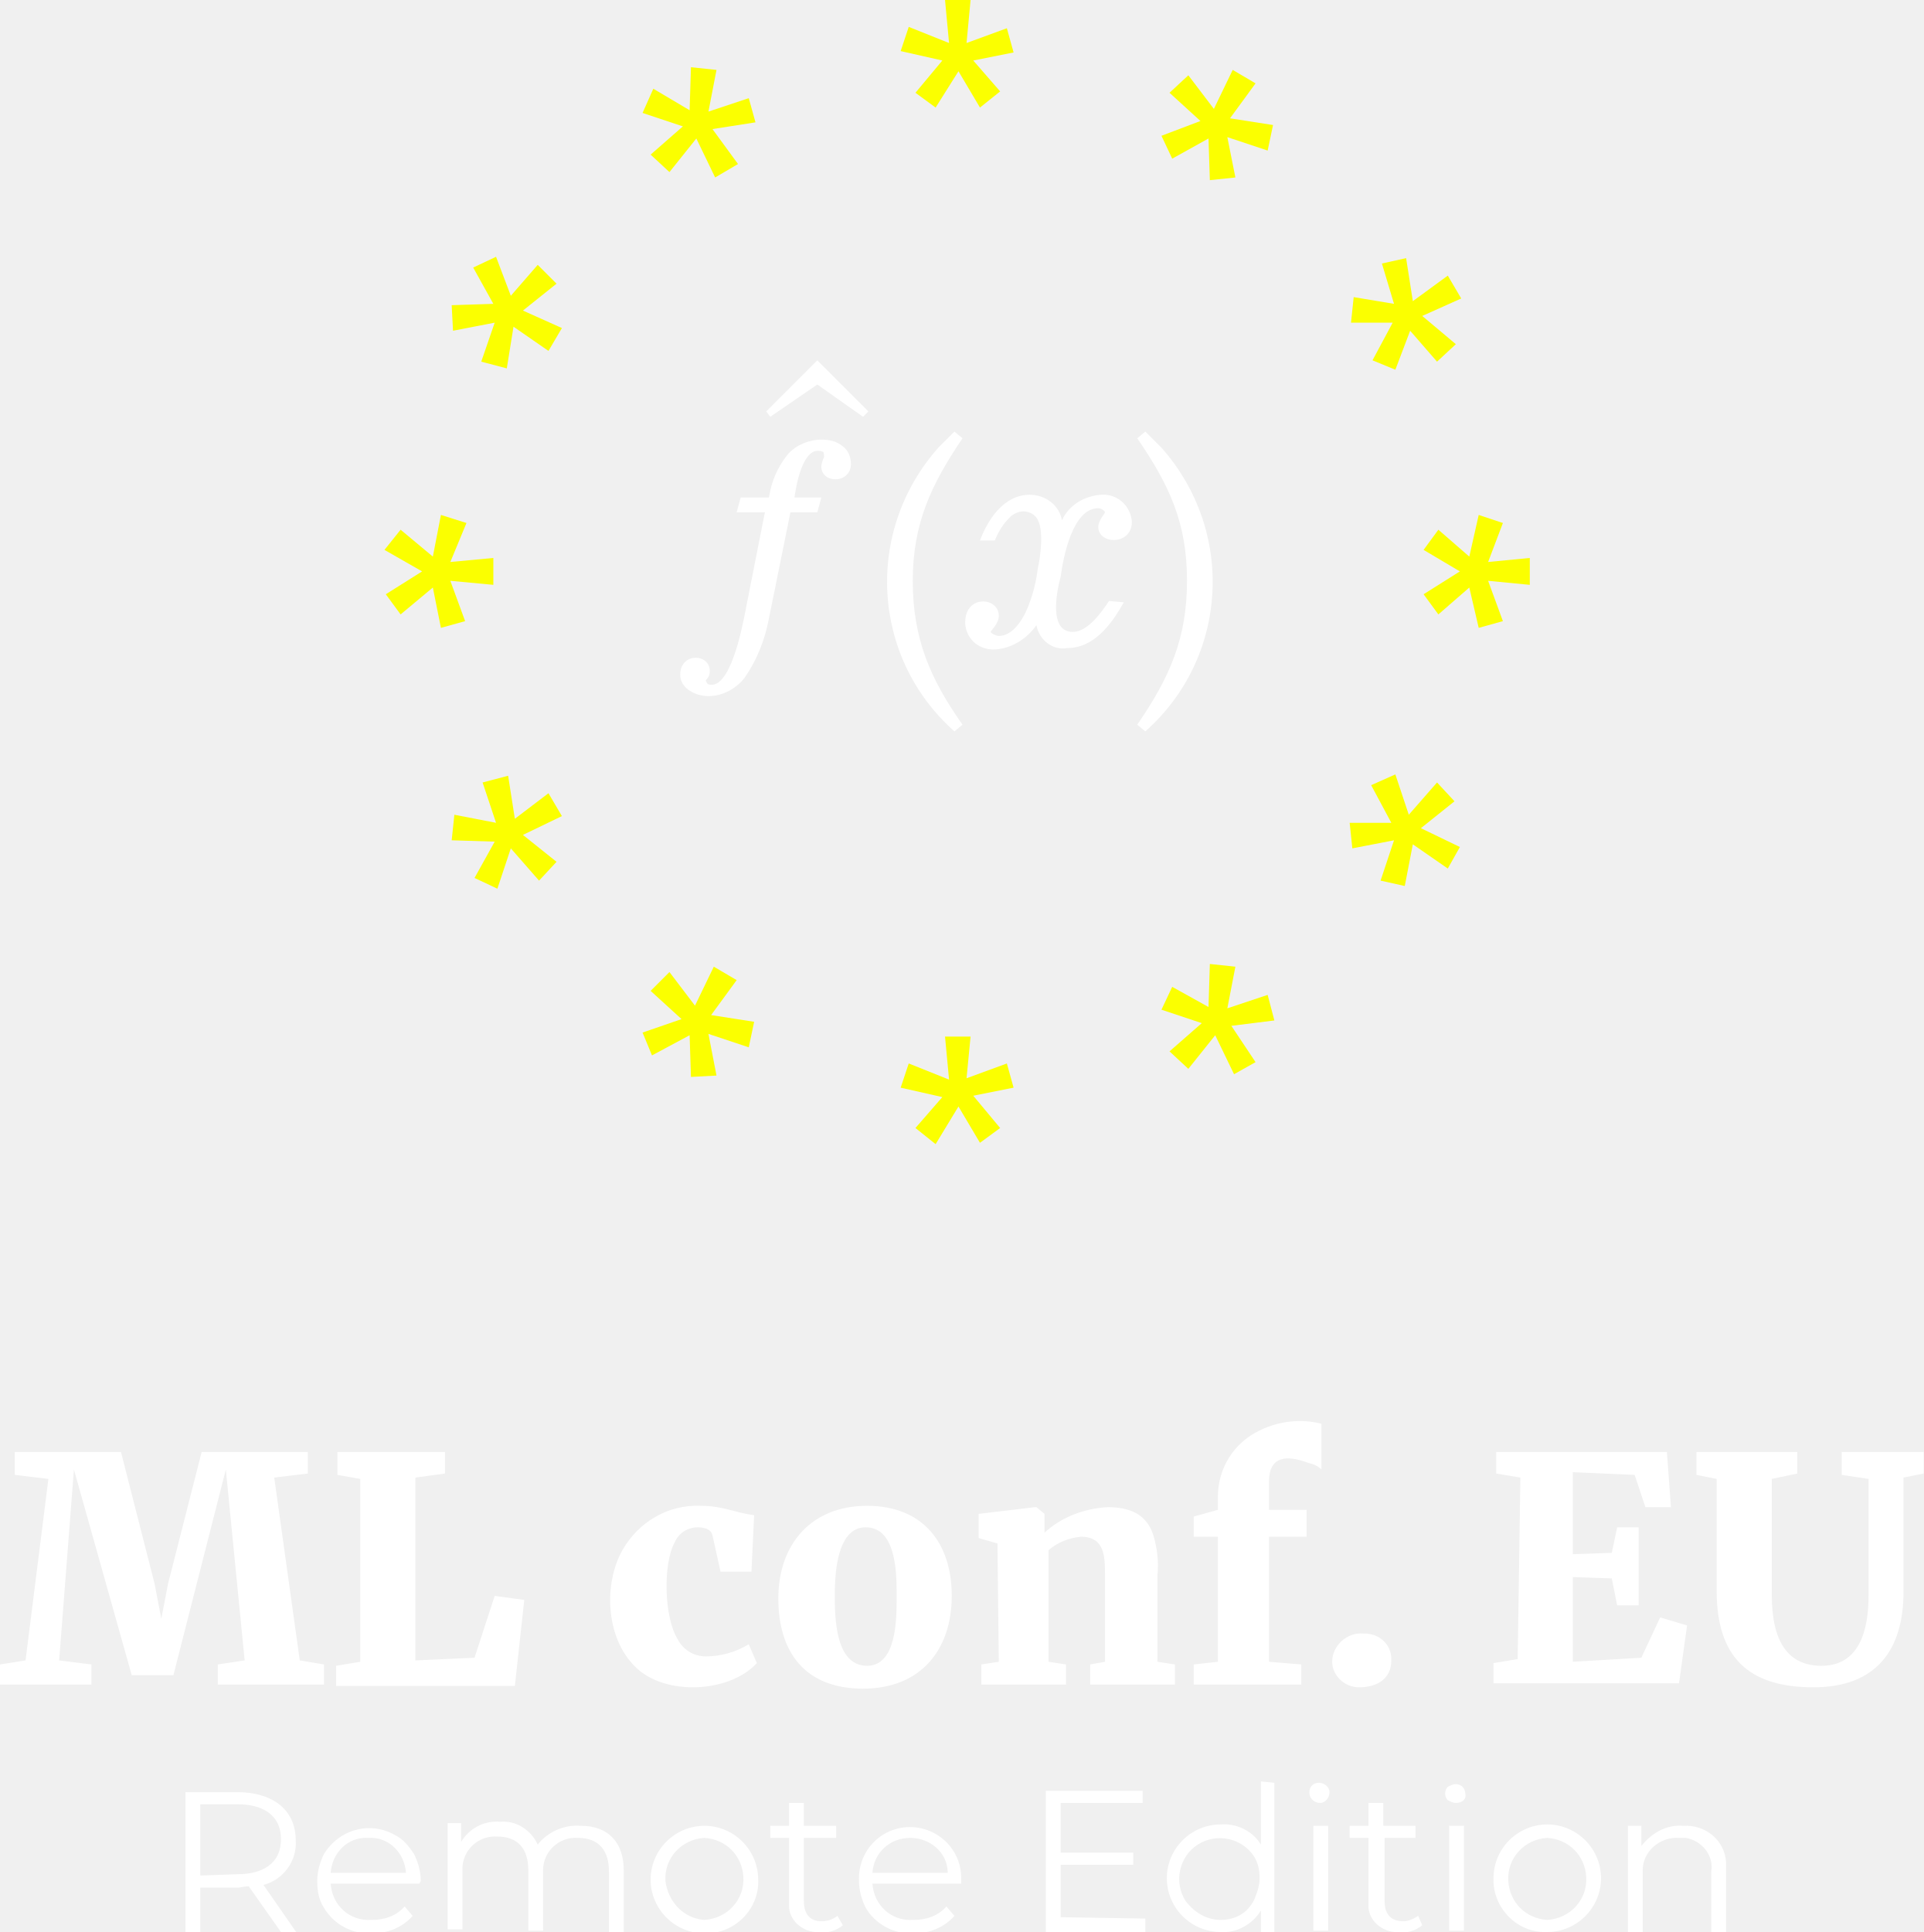
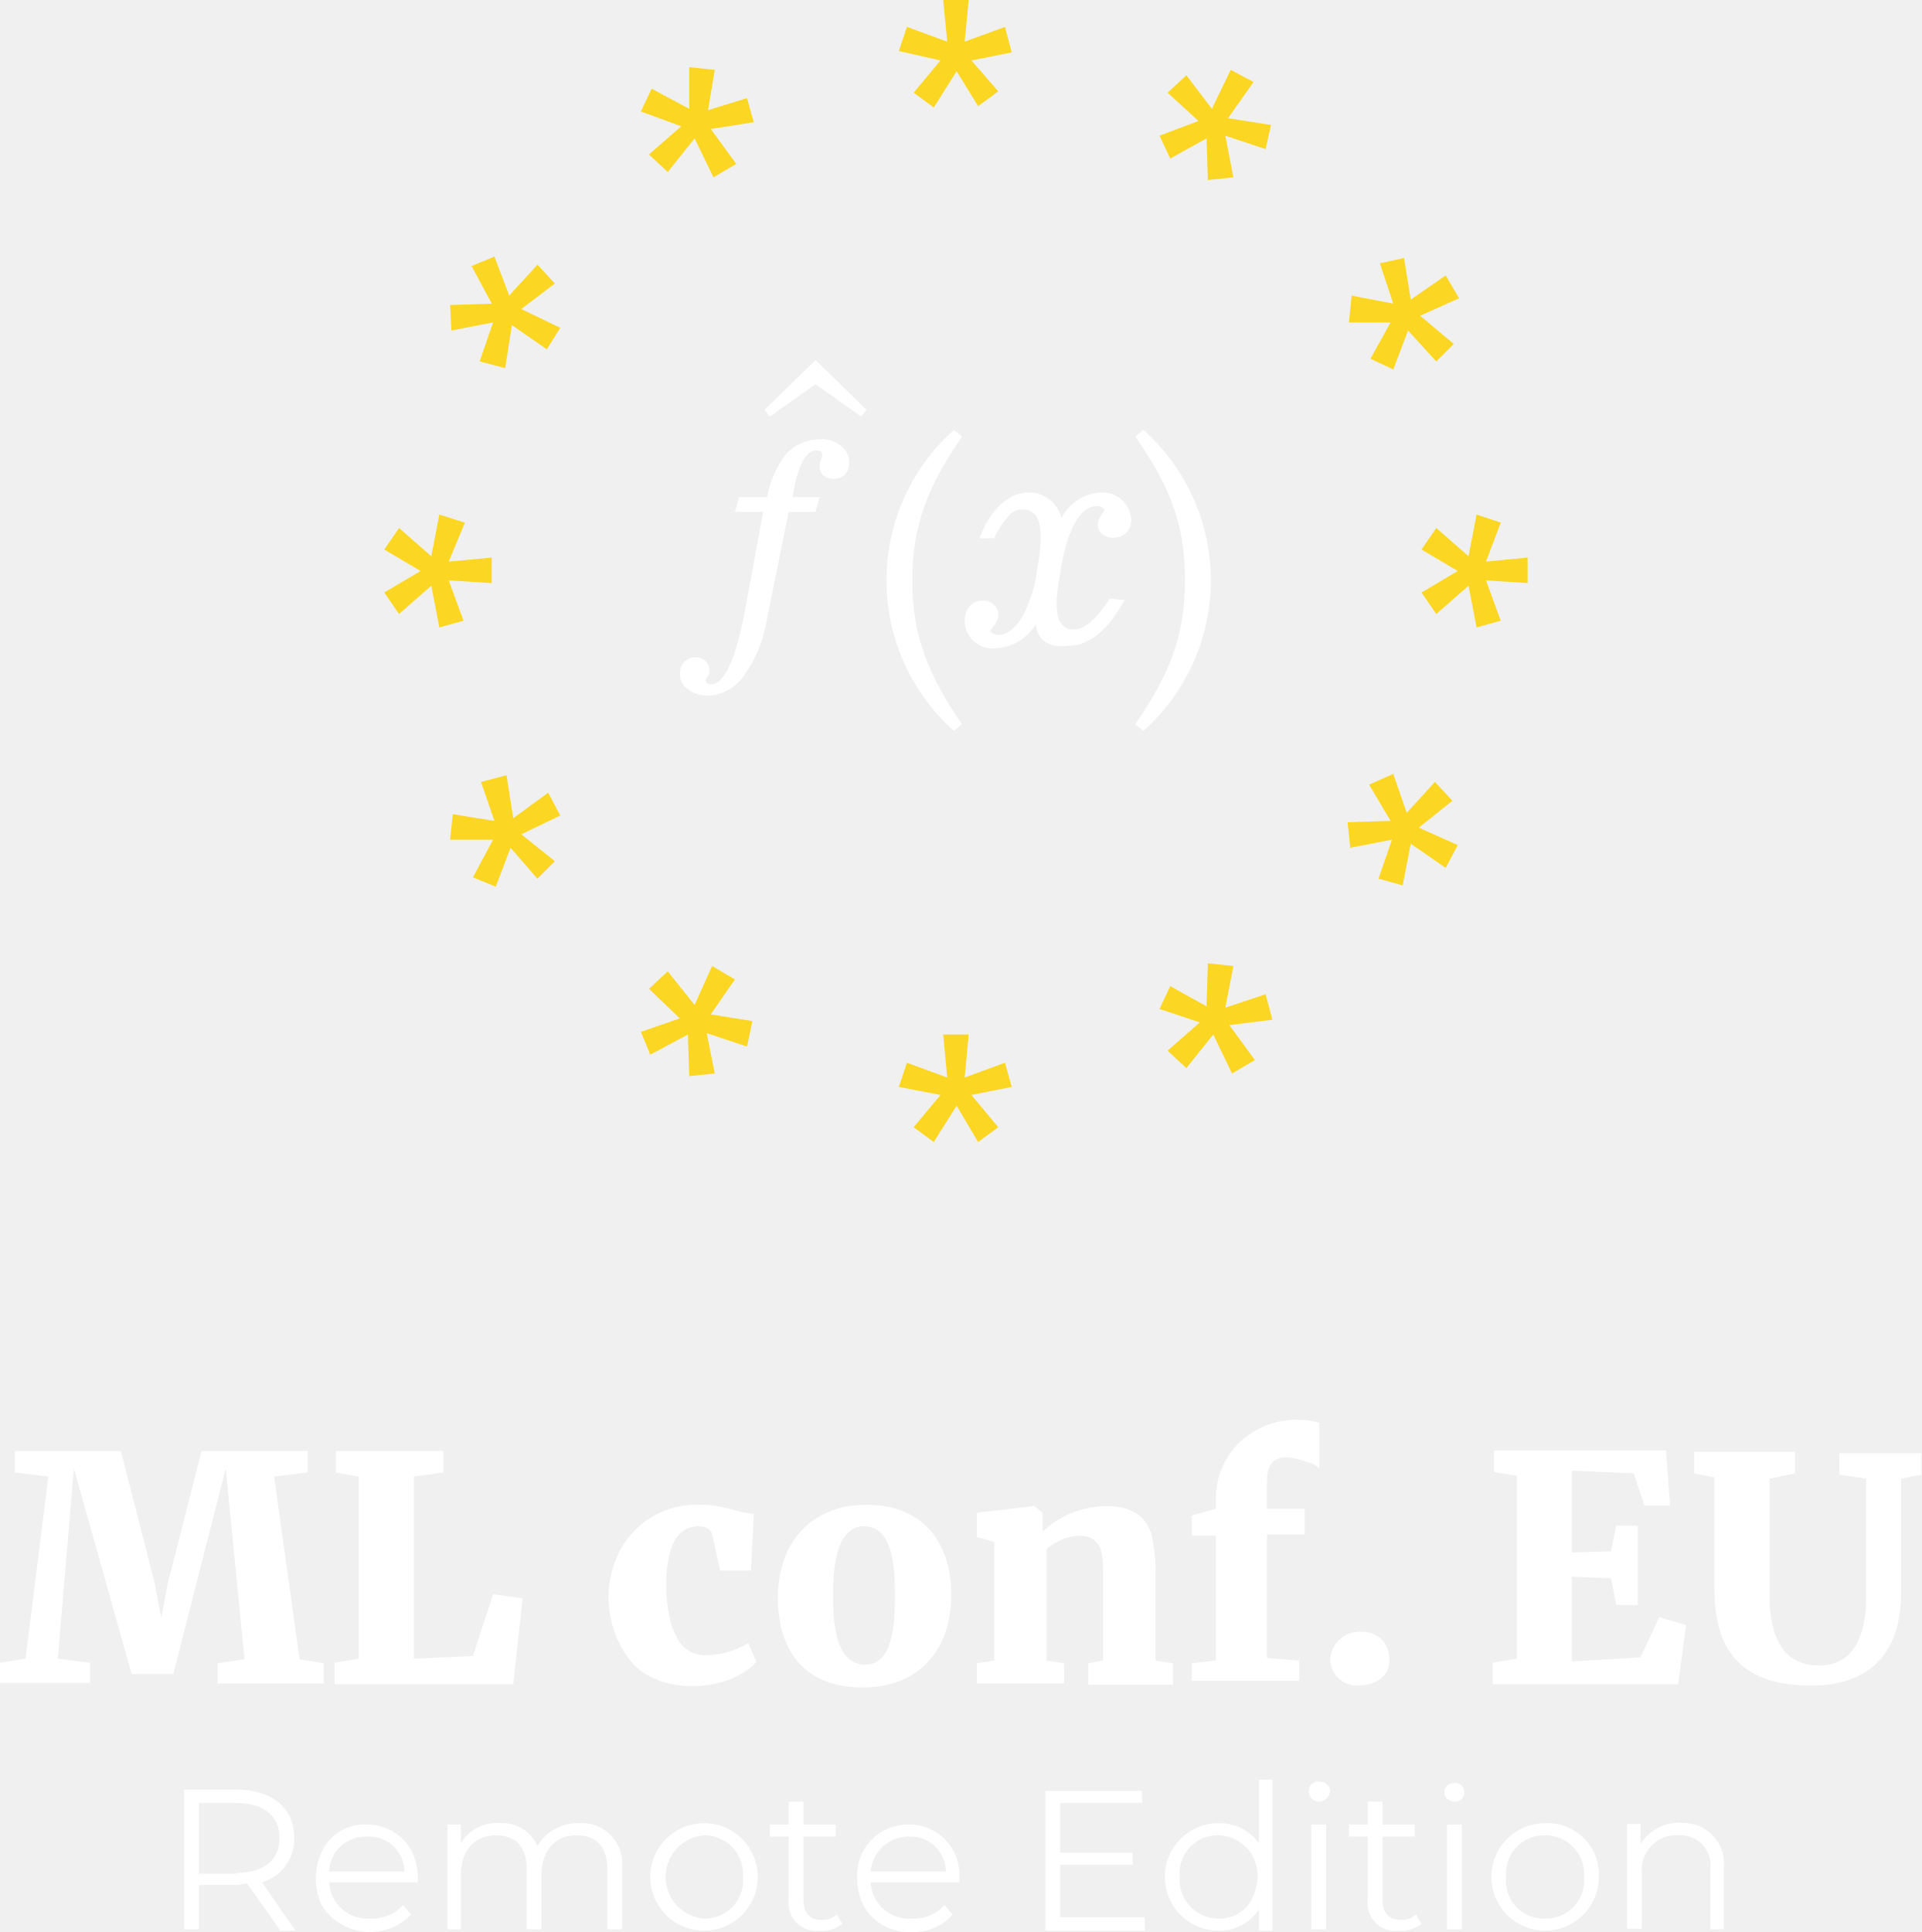
- <svg xmlns="http://www.w3.org/2000/svg" version="1.1" id="Layer_1" x="0px" y="0px" viewBox="0 0 143.1 143.7" style="enable-background:new 0 0 143.1 143.7;" xml:space="preserve">
-   <style type="text/css">
- 	.st0{fill:#FFFFFF;}
- 	.st1{fill-rule:evenodd;clip-rule:evenodd;fill:#FFFFFF;}
- 	.st2{fill-rule:evenodd;clip-rule:evenodd;fill:#FBFF00;}
- </style>
-   <path class="st0" d="M67.9,43.2c0,4.3,1.3,7.3,3.7,10.7L71,54.4c-6.2-5.5-6.7-14.9-1.2-21.1c0.4-0.4,0.8-0.8,1.2-1.2l0.6,0.5  C69.3,36,67.9,38.9,67.9,43.2L67.9,43.2z" />
-   <path class="st0" d="M88.3,43.2c0,4.3-1.3,7.2-3.7,10.7l0.6,0.5c6.2-5.5,6.7-14.9,1.2-21.1c-0.4-0.4-0.8-0.8-1.2-1.2l-0.6,0.5  C87,36.1,88.3,38.9,88.3,43.2L88.3,43.2z" />
-   <polygon class="st1" points="64.2,31 64.6,30.6 60.8,26.8 57,30.6 57.3,31 60.8,28.6 " />
-   <polygon class="st2" points="70.3,0 72.2,0 71.9,3.2 74.9,2.1 75.4,3.9 72.4,4.5 74.4,6.8 72.9,8 71.3,5.3 69.6,8 68.1,6.9   70.1,4.5 67,3.8 67.6,2 70.6,3.2 " />
-   <polygon class="st2" points="91.7,5.2 93.4,6.2 91.5,8.8 94.7,9.3 94.3,11.2 91.3,10.2 91.9,13.2 90,13.4 89.9,10.3 87.2,11.8   86.4,10.1 89.3,9 87,6.9 88.4,5.6 90.3,8.1 " />
-   <polygon class="st2" points="107.7,20.5 108.7,22.2 105.8,23.5 108.3,25.6 106.9,26.9 104.9,24.6 103.8,27.5 102.1,26.8 103.6,24   100.5,24 100.7,22.1 103.7,22.6 102.8,19.6 104.6,19.2 105.1,22.4 " />
-   <polygon class="st2" points="113.8,41.5 113.8,43.5 110.7,43.2 111.8,46.2 110,46.7 109.3,43.7 107,45.7 105.9,44.2 108.6,42.5   105.9,40.9 107,39.4 109.3,41.4 110,38.3 111.8,38.9 110.7,41.8 " />
-   <polygon class="st2" points="108.6,63 107.7,64.6 105.1,62.8 104.5,65.9 102.7,65.5 103.7,62.5 100.6,63.1 100.4,61.2 103.5,61.2   102,58.4 103.8,57.6 104.8,60.6 106.9,58.2 108.2,59.6 105.7,61.6 " />
-   <polygon class="st2" points="93.4,79 91.8,79.9 90.4,77 88.4,79.5 87,78.2 89.4,76.1 86.4,75.1 87.2,73.4 89.9,74.9 90,71.7   91.9,71.9 91.3,75 94.3,74 94.8,75.9 91.6,76.3 " />
-   <polygon class="st2" points="70.3,77.1 72.2,77.1 71.9,80.2 74.9,79.1 75.4,80.9 72.4,81.5 74.4,83.9 72.9,85 71.3,82.3 69.6,85.1   68.1,83.9 70.1,81.6 67,80.9 67.6,79.1 70.6,80.3 " />
-   <polygon class="st2" points="53.1,71.9 54.8,72.9 52.9,75.5 56.1,76 55.7,77.9 52.7,76.9 53.3,80 51.4,80.1 51.3,77 48.5,78.5   47.8,76.8 50.7,75.8 48.4,73.7 49.8,72.3 51.7,74.8 " />
-   <polygon class="st2" points="40.8,59 41.8,60.7 38.9,62.1 41.4,64.1 40.1,65.5 38,63.1 37,66.1 35.3,65.3 36.8,62.6 33.6,62.5   33.8,60.6 36.9,61.2 35.9,58.2 37.8,57.7 38.3,60.9 " />
-   <polygon class="st2" points="36.7,41.5 36.7,43.5 33.5,43.2 34.6,46.2 32.8,46.7 32.2,43.7 29.8,45.7 28.7,44.2 31.4,42.5   28.6,40.9 29.8,39.4 32.2,41.4 32.8,38.3 34.7,38.9 33.5,41.8 " />
-   <polygon class="st2" points="41.8,24.4 40.8,26.1 38.2,24.3 37.7,27.4 35.8,26.9 36.8,24 33.7,24.6 33.6,22.7 36.7,22.6 35.2,19.9   36.9,19.1 38,22 40,19.7 41.4,21.1 38.9,23.1 " />
-   <polygon class="st2" points="54.9,12.2 53.2,13.2 51.8,10.3 49.8,12.8 48.4,11.5 50.8,9.4 47.8,8.4 48.6,6.6 51.3,8.2 51.4,5   53.3,5.2 52.7,8.3 55.7,7.3 56.2,9.1 53,9.6 " />
-   <path class="st0" d="M3.6,110l-2.5-0.3V108h7.9l2.5,9.8l0.5,2.6l0.5-2.6l2.5-9.8h7.9v1.6l-2.5,0.3l1.9,13.6l1.8,0.3v1.5h-7.9v-1.5  l2-0.3l-1.4-14.2l-3.9,15.3H9.8l-4.3-15.3l-1.1,14.2l2.4,0.3v1.5H0v-1.5l1.9-0.3L3.6,110z M26.8,110l-1.7-0.3V108h8v1.6l-2.2,0.3  v13.6l4.4-0.2l1.5-4.6l2.2,0.3l-0.7,6.4H25v-1.5l1.8-0.3L26.8,110z M46.3,115.3c1.2-2.1,3.4-3.4,5.8-3.3c1.7,0,2.5,0.5,4,0.7  l-0.2,4.2h-2.3l-0.6-2.7c-0.1-0.5-0.7-0.6-1.1-0.6c-0.7,0-1.4,0.4-1.7,1.1c-0.9,1.6-0.8,5.6,0.2,7.2c0.4,0.8,1.2,1.3,2.1,1.3  c1.1,0,2.2-0.3,3.2-0.9l0.6,1.4c-2.1,2.3-7.2,2.5-9.3,0C45.1,121.6,44.9,117.8,46.3,115.3L46.3,115.3z M57.9,118.9  c0-4.1,2.5-6.9,6.6-6.9s6.3,2.7,6.3,6.7s-2.3,6.9-6.6,6.9S57.9,122.9,57.9,118.9z M64.5,123.9c2.2,0,2.2-3.5,2.2-5s0.1-5.3-2.3-5.3  c-1.5,0-2.3,1.7-2.3,5C62.1,120.2,62.1,123.9,64.5,123.9L64.5,123.9z M74.2,114.8l-1.4-0.4v-1.8l4.2-0.5h0.1l0.6,0.5v0.9v0.5  c1.3-1.2,3-1.8,4.7-1.9c1.6,0,2.9,0.5,3.4,2.1c0.3,1,0.4,2,0.3,3v6.4l1.3,0.2v1.5h-6.3v-1.5l1.1-0.2v-6.4c0-1.4,0-2.9-1.8-2.9  c-0.9,0.1-1.7,0.4-2.4,1v8.3l1.3,0.2v1.5H73v-1.5l1.3-0.2L74.2,114.8z M90.6,114.3h-1.8v-1.5l1.8-0.5v-1c0-2.1,1.2-4,3.1-4.9  c1.4-0.7,3.1-0.9,4.6-0.5v3.4c-0.3-0.3-0.6-0.4-1-0.5c-1.6-0.6-2.9-0.5-2.9,1.4v2.1h2.8v2h-2.8v9.3l2.4,0.2v1.5h-8v-1.5l1.8-0.2  L90.6,114.3z M101.1,125.5c-1.1,0-2-0.9-2-1.9c0-1.2,1.1-2.2,2.3-2.1c0,0,0.1,0,0.1,0c1.1,0,2,0.8,2,1.9c0,0,0,0.1,0,0.1  C103.5,124.9,102.4,125.5,101.1,125.5L101.1,125.5z M113.1,109.9l-1.8-0.3V108h12.7l0.3,4.1h-1.9l-0.8-2.4l-4.6-0.2v6.1l2.9-0.1  l0.4-1.9h1.6v5.8h-1.6l-0.4-2l-2.9-0.1v6.3l5.1-0.3l1.4-3l2,0.6l-0.6,4.3h-13.8v-1.5l1.8-0.3L113.1,109.9z M134.9,125.5  c-4.9,0-7.2-2.3-7.2-7.2v-8.3l-1.5-0.3V108h7.5v1.6l-1.9,0.4v8.6c0,3.5,1.2,5.3,3.7,5.3c2.9,0,3.5-2.8,3.5-5.2V110l-2-0.3V108h6.1  v1.6l-1.5,0.3v8.5C141.6,122.8,139.5,125.5,134.9,125.5L134.9,125.5z" />
-   <path class="st0" d="M20.9,143.7l-2.4-3.4c-0.3,0-0.6,0.1-0.8,0.1h-2.8v3.3h-1.1v-10.4h3.9c2.3,0,4.3,1.1,4.3,3.6  c0.1,1.5-0.9,2.9-2.4,3.3l2.5,3.6L20.9,143.7z M17.7,139.4c1.7,0,3.2-0.7,3.2-2.6s-1.5-2.6-3.2-2.6h-2.8v5.3L17.7,139.4z   M31.2,140.1h-6.6c0.1,1.6,1.4,2.8,3,2.7c0,0,0.1,0,0.1,0c0.9,0,1.8-0.3,2.4-1l0.6,0.7c-0.8,0.9-1.9,1.3-3,1.3  c-1.5,0.1-2.9-0.7-3.6-1.9c-0.4-0.6-0.5-1.3-0.5-2c0-0.7,0.2-1.4,0.5-2c1.1-1.8,3.4-2.5,5.3-1.4c0.6,0.3,1,0.8,1.4,1.4  c0.3,0.6,0.5,1.3,0.5,2L31.2,140.1z M27.4,136.7c-1.5-0.1-2.7,1.1-2.8,2.6c0,0,0,0,0,0h5.6C30.1,137.8,28.9,136.6,27.4,136.7  L27.4,136.7z M43.2,135.8c2.1,0,3.2,1.3,3.2,3.3v4.6h-1.1v-4.5c0-1.5-0.7-2.5-2.3-2.5c-1.4-0.1-2.6,1-2.6,2.4c0,0.1,0,0.3,0,0.4v4.1  h-1.1v-4.5c0-1.5-0.7-2.5-2.3-2.5c-1.4-0.1-2.6,1-2.6,2.4c0,0.1,0,0.3,0,0.4v4.1h-1.1v-7.9h1v1.4c0.6-1,1.7-1.6,2.9-1.5  c1.2-0.1,2.3,0.6,2.8,1.7C40.7,136.3,41.9,135.7,43.2,135.8L43.2,135.8z M52.4,143.8c-2.2,0-4-1.8-4-4s1.8-4,4-4s4,1.8,4,4  c0.1,2.1-1.6,3.9-3.7,4C52.6,143.8,52.5,143.8,52.4,143.8z M52.4,142.8c1.7-0.1,3-1.5,2.9-3.2c-0.1-1.6-1.3-2.8-2.9-2.9  c-1.7,0.1-3,1.5-2.9,3.2C49.7,141.5,50.9,142.7,52.4,142.8z M62.7,143.2c-0.5,0.4-1.1,0.6-1.7,0.5c-1.1,0.1-2.2-0.7-2.3-1.8  c0-0.2,0-0.3,0-0.5v-4.7h-1.4v-0.9h1.4v-1.7h1.1v1.7h2.4v0.9h-2.4v4.7c0,0.9,0.4,1.5,1.3,1.5c0.4,0,0.8-0.1,1.2-0.4L62.7,143.2z   M71.5,140.1h-6.6c0.1,1.6,1.4,2.8,3,2.7c0,0,0,0,0.1,0c0.9,0,1.8-0.3,2.4-1l0.6,0.7c-0.8,0.9-1.9,1.3-3,1.3  c-1.5,0.1-2.9-0.7-3.6-1.9c-0.3-0.6-0.5-1.3-0.5-2c-0.1-2.1,1.5-3.9,3.6-4c2.1-0.1,3.9,1.5,4,3.6c0,0.1,0,0.3,0,0.4L71.5,140.1z   M67.7,136.7c-1.5,0-2.7,1.1-2.8,2.6h5.6C70.5,137.8,69.2,136.7,67.7,136.7z M85.2,142.7v1h-7.4v-10.5H85v0.9h-6.1v3.7h5.4v0.9h-5.4  v3.9L85.2,142.7z M94.8,132.6v11.1h-1v-1.6c-0.6,1-1.8,1.7-3,1.6c-2.2,0-4-1.8-4-4s1.8-4,4-4c1.2-0.1,2.4,0.5,3,1.5v-4.7L94.8,132.6  z M90.8,142.8c1.1,0,2-0.5,2.5-1.5c0.2-0.5,0.4-1,0.4-1.6c0-0.6-0.1-1.1-0.4-1.6c-0.9-1.4-2.8-1.8-4.2-0.9c-1.4,0.9-1.8,2.8-0.9,4.2  C88.9,142.3,89.8,142.8,90.8,142.8L90.8,142.8z M97.7,135.8h1.1v7.8h-1.1V135.8z M98.2,134.1c-0.4,0-0.8-0.3-0.8-0.8c0,0,0,0,0,0  c0-0.4,0.3-0.7,0.7-0.7c0,0,0,0,0,0c0.4,0,0.8,0.3,0.8,0.7c0,0.4-0.3,0.8-0.7,0.8C98.4,134.1,98.3,134.1,98.2,134.1z M105.8,143.2  c-0.5,0.4-1.1,0.6-1.7,0.5c-1.1,0.1-2.2-0.7-2.3-1.8c0-0.2,0-0.3,0-0.5v-4.7h-1.4v-0.9h1.4v-1.7h1.1v1.7h2.4v0.9H103v4.7  c0,0.9,0.4,1.5,1.4,1.5c0.4,0,0.8-0.2,1.1-0.4L105.8,143.2z M107.8,135.8h1.1v7.8h-1.1V135.8z M108.3,134.1c-0.2,0-0.4-0.1-0.6-0.2  c-0.1-0.1-0.2-0.3-0.2-0.5c0-0.2,0.1-0.4,0.2-0.5c0.2-0.1,0.4-0.2,0.6-0.2c0.2,0,0.4,0.1,0.5,0.2c0.1,0.1,0.2,0.3,0.2,0.5  C109.1,133.8,108.8,134.1,108.3,134.1L108.3,134.1z M115.1,143.7c-2.1,0.1-3.9-1.6-4-3.7c0-0.1,0-0.2,0-0.3c0-2.2,1.8-4,4-4  s4,1.8,4,4S117.3,143.7,115.1,143.7z M115.1,142.8c1.7-0.1,3-1.5,2.9-3.2c-0.1-1.6-1.3-2.8-2.9-2.9c-1.7,0.1-3,1.5-2.9,3.2  C112.3,141.5,113.5,142.7,115.1,142.8z M125.2,135.8c1.7-0.1,3.1,1.1,3.2,2.7c0,0.2,0,0.4,0,0.6v4.6h-1.1v-4.5  c0.2-1.2-0.7-2.3-1.9-2.5c-0.2,0-0.3,0-0.5,0c-1.4-0.1-2.7,1-2.7,2.4c0,0.2,0,0.3,0,0.5v4.1h-1.1v-7.9h1v1.5  C122.9,136.3,124,135.7,125.2,135.8L125.2,135.8z" />
-   <path class="st0" d="M56.9,38.1h-2.1l0.3-1.1h2.1c0.2-1.2,0.6-2.2,1.4-3.2c0.6-0.7,1.6-1.1,2.5-1.1c0.6,0,1.1,0.1,1.6,0.5  c0.4,0.3,0.6,0.8,0.6,1.3c0,1.5-2.2,1.5-2.2,0.2c0-0.2,0.1-0.5,0.2-0.7c0-0.1,0-0.4-0.1-0.4c-1.5-0.6-2,2.7-2.1,3.4h2l-0.3,1.1h-2  l-1.6,7.9c-0.3,1.6-0.9,3.1-1.8,4.4c-0.9,1.2-2.8,1.9-4.2,0.9c-0.4-0.3-0.6-0.7-0.6-1.1c0-1.7,2.2-1.6,2.2-0.3  c0,0.3-0.1,0.5-0.3,0.7c0,0,0.1,0.3,0.2,0.3c1.6,0.5,2.5-4.2,2.7-5.2L56.9,38.1z" />
-   <path class="st0" d="M77.1,46.5c-0.7,1-1.8,1.7-3,1.8c-1.2,0.1-2.2-0.7-2.3-1.9c0,0,0,0,0-0.1c0-2.1,2.5-1.9,2.5-0.5  c0,0.6-0.6,1.1-0.6,1.2s0.4,0.3,0.6,0.3c1.2,0,2-1.6,2.3-2.5c0.3-0.8,0.5-1.7,0.6-2.5c0.2-0.9,0.5-3-0.1-3.8  c-0.5-0.6-1.3-0.6-1.9-0.1c0,0-0.1,0.1-0.1,0.1c-0.5,0.5-0.8,1-1.1,1.7h-1.1c0.6-1.6,1.8-3.4,3.7-3.4c1.2,0,2.2,0.8,2.4,1.9  c0.5-1.1,1.6-1.8,2.9-1.9c1.2-0.1,2.2,0.8,2.3,2c0,0,0,0,0,0c0,1.8-2.5,1.7-2.5,0.4c0-0.5,0.5-1,0.5-1.1s-0.3-0.3-0.5-0.3  c-1.9,0-2.6,3.6-2.8,5.1C78.6,44,78,47,79.8,47c1.1,0,2.1-1.4,2.7-2.3l1.1,0.1c-0.9,1.6-2.2,3.4-4.2,3.4  C78.3,48.4,77.3,47.6,77.1,46.5C77.2,46.5,77.2,46.5,77.1,46.5L77.1,46.5z" />
+ <svg xmlns="http://www.w3.org/2000/svg" id="Layer_1" data-name="Layer 1" viewBox="0 0 143 143.8">
+   <defs>
+     <style>.cls-1{fill:#fff;}.cls-2{fill:#fbd724;}</style>
+   </defs>
+   <path class="cls-1" d="M155.7,141.74c0,4.3,1.3,7.2,3.7,10.7l-.6.5a15,15,0,0,1,0-22.4l.6.5c-2.4,3.5-3.7,6.4-3.7,10.7Z" transform="translate(-87.8 -98.54)" />
+   <path class="cls-1" d="M176,141.74c0,4.3-1.3,7.2-3.7,10.7l.6.5a15,15,0,0,0,0-22.4l-.6.5c2.5,3.6,3.7,6.4,3.7,10.7Z" transform="translate(-87.8 -98.54)" />
+   <polygon class="cls-1" points="64.1 31 64.5 30.5 60.7 26.8 56.9 30.5 57.3 31 60.7 28.6 64.1 31" />
+   <polygon class="cls-2" points="70.2 0 72.1 0 71.8 3.1 74.8 2 75.3 3.9 72.3 4.5 74.3 6.8 72.8 7.9 71.2 5.3 69.5 8 68 6.9 70 4.5 66.9 3.8 67.5 2 70.5 3.1 70.2 0" />
+   <polygon class="cls-2" points="91.6 5.2 93.3 6.1 91.4 8.8 94.6 9.3 94.2 11.1 91.2 10.1 91.8 13.2 89.9 13.4 89.8 10.3 87.1 11.8 86.3 10.1 89.2 9 86.9 6.9 88.3 5.6 90.2 8.1 91.6 5.2" />
+   <polygon class="cls-2" points="107.6 20.5 108.6 22.2 105.7 23.5 108.2 25.6 106.9 26.9 104.8 24.6 103.7 27.5 102 26.7 103.5 24 100.4 24 100.6 22 103.7 22.6 102.7 19.6 104.5 19.2 105 22.3 107.6 20.5" />
+   <polygon class="cls-2" points="113.7 41.5 113.7 43.4 110.6 43.2 111.7 46.2 109.9 46.7 109.3 43.6 106.9 45.7 105.8 44.1 108.5 42.5 105.8 40.9 106.9 39.3 109.3 41.4 109.9 38.3 111.7 38.9 110.6 41.8 113.7 41.5" />
+   <polygon class="cls-2" points="108.5 62.9 107.6 64.6 105 62.8 104.4 65.9 102.6 65.4 103.6 62.5 100.5 63.1 100.3 61.2 103.5 61.1 101.9 58.4 103.7 57.6 104.7 60.5 106.8 58.2 108.1 59.6 105.6 61.6 108.5 62.9" />
+   <polygon class="cls-2" points="93.4 78.9 91.7 79.9 90.3 77 88.3 79.5 86.9 78.2 89.3 76.1 86.3 75.1 87.1 73.4 89.8 74.9 89.9 71.7 91.8 71.9 91.2 75 94.2 74 94.7 75.9 91.5 76.3 93.4 78.9" />
+   <polygon class="cls-2" points="70.2 77 72.1 77 71.8 80.2 74.8 79.1 75.3 80.9 72.3 81.5 74.3 83.9 72.8 85 71.2 82.3 69.5 85 68 83.9 70 81.5 66.9 80.9 67.5 79.1 70.5 80.2 70.2 77" />
+   <polygon class="cls-2" points="53 71.9 54.7 72.9 52.9 75.5 56 76 55.6 77.9 52.6 76.9 53.2 79.9 51.3 80.1 51.2 77 48.4 78.5 47.7 76.8 50.6 75.8 48.3 73.6 49.7 72.3 51.7 74.8 53 71.9" />
+   <polygon class="cls-2" points="40.8 59 41.7 60.7 38.8 62.1 41.3 64.1 40 65.4 38 63.1 36.9 66 35.2 65.3 36.7 62.5 33.5 62.5 33.7 60.6 36.8 61.1 35.8 58.2 37.7 57.7 38.2 60.9 40.8 59" />
+   <polygon class="cls-2" points="36.6 41.5 36.6 43.4 33.4 43.2 34.5 46.2 32.7 46.7 32.1 43.6 29.7 45.7 28.6 44.1 31.3 42.5 28.6 40.9 29.7 39.3 32.1 41.4 32.7 38.3 34.6 38.9 33.4 41.8 36.6 41.5" />
+   <polygon class="cls-2" points="41.7 24.4 40.7 26 38.1 24.2 37.6 27.4 35.7 26.9 36.7 24 33.6 24.6 33.5 22.7 36.6 22.6 35.1 19.8 36.8 19.1 37.9 22 40 19.7 41.3 21.1 38.8 23 41.7 24.4" />
+   <polygon class="cls-2" points="54.8 12.2 53.1 13.2 51.7 10.3 49.7 12.8 48.3 11.5 50.7 9.4 47.7 8.3 48.5 6.6 51.3 8.1 51.3 5 53.2 5.2 52.7 8.2 55.6 7.3 56.1 9.1 52.9 9.6 54.8 12.2" />
+   <path class="cls-1" d="M91.4,208.44l-2.5-.3v-1.6h7.9l2.5,9.8.5,2.6.5-2.6,2.5-9.8h7.9v1.6l-2.5.3,1.9,13.6,1.8.3v1.5H104v-1.5l2-.3-1.4-14.2-3.9,15.3H97.6l-4.3-15.3L92.1,222l2.4.3v1.5H87.8v-1.5l1.9-.3Zm23.1,0-1.7-.3v-1.6h8v1.6l-2.2.3V222l4.4-.2,1.5-4.6,2.2.3-.7,6.4H112.7v-1.6l1.8-.3Zm19.5,5.4a6.44,6.44,0,0,1,5.9-3.3c1.7,0,2.5.5,4,.7l-.2,4.2h-2.3l-.6-2.7c-.1-.5-.7-.6-1.1-.6a2,2,0,0,0-1.7,1.1c-.9,1.6-.8,5.6.2,7.2a2.26,2.26,0,0,0,2.1,1.3,6.2,6.2,0,0,0,3.2-.9l.6,1.4c-2.1,2.3-7.2,2.5-9.3,0a7.59,7.59,0,0,1-.8-8.4Zm11.7,3.6c0-4.1,2.5-6.9,6.6-6.9s6.3,2.7,6.3,6.7-2.3,6.9-6.6,6.9-6.3-2.7-6.3-6.7Zm6.5,5c2.2,0,2.2-3.5,2.2-5s.1-5.3-2.3-5.3c-1.5,0-2.3,1.7-2.3,5,0,1.6,0,5.3,2.4,5.3Zm9.7-9.1-1.4-.4v-1.8l4.2-.5h.1l.6.5v1.4a7,7,0,0,1,4.7-1.9c1.6,0,2.9.5,3.4,2.1a11.52,11.52,0,0,1,.3,3v6.4l1.3.2v1.6h-6.3v-1.6l1.1-.2v-6.4c0-1.4,0-2.9-1.8-2.9a4,4,0,0,0-2.4,1v8.3l1.3.2v1.5h-6.5v-1.5l1.3-.2v-8.8Zm16.4-.5h-1.8v-1.5l1.8-.5v-1a5.71,5.71,0,0,1,3.1-4.9,6.15,6.15,0,0,1,4.6-.5v3.4a1.87,1.87,0,0,0-1-.5c-1.6-.6-2.9-.5-2.9,1.4v2.1h2.8v1.9h-2.8v9.2l2.4.2v1.5h-8v-1.3l1.8-.2ZM188.8,224a2,2,0,0,1-2-1.9,2.19,2.19,0,0,1,2.4-2.1,1.94,1.94,0,0,1,2,2c.1,1.3-1,2-2.4,2Zm12-15.6-1.8-.3v-1.6h12.8l.3,4.1h-1.9l-.8-2.4-4.6-.2v6.1l2.9-.1.4-1.9h1.6V218h-1.6l-.4-2-2.9-.1v6.3l5.1-.3,1.4-3,2,.6-.6,4.4H198.9v-1.6l1.8-.3v-13.6ZM222.6,224c-4.9,0-7.2-2.3-7.2-7.2v-8.3l-1.5-.3v-1.6h7.5v1.6l-1.9.4v8.6c0,3.5,1.2,5.3,3.7,5.3,2.9,0,3.5-2.8,3.5-5.2v-8.7l-2-.3v-1.6h6.1v1.6l-1.5.3v8.5c0,4.2-2.1,6.9-6.7,6.9Z" transform="translate(-87.8 -98.54)" />
+   <path class="cls-1" d="M108.6,242.14l-2.4-3.4c-.3,0-.5.1-.8.1h-2.8v3.3h-1.1v-10.4h3.9c2.3,0,4.3,1.1,4.3,3.6a3.33,3.33,0,0,1-2.4,3.3l2.5,3.6h-1.2Zm-3.2-4.2c1.7,0,3.2-.7,3.2-2.6s-1.5-2.6-3.2-2.6h-2.8V238h2.8Zm13.5.7h-6.6a2.85,2.85,0,0,0,3.1,2.7,3.1,3.1,0,0,0,2.4-1l.6.7a4.25,4.25,0,0,1-6.6-.6,4.65,4.65,0,0,1-.5-2.1,5,5,0,0,1,.5-2.1,3.55,3.55,0,0,1,3.3-1.9,3.74,3.74,0,0,1,3.3,1.9,4.65,4.65,0,0,1,.5,2.1Zm-3.8-3.4a2.69,2.69,0,0,0-2.8,2.6h5.6a2.63,2.63,0,0,0-2.8-2.6Zm15.8-1a3,3,0,0,1,3.2,3.3v4.6H133v-4.5c0-1.5-.7-2.5-2.3-2.5s-2.6,1.2-2.6,2.9v4.1H127v-4.5c0-1.5-.7-2.5-2.3-2.5s-2.6,1.2-2.6,2.9v4.1h-1v-7.8h1v1.4a3.07,3.07,0,0,1,2.9-1.5,2.84,2.84,0,0,1,2.8,1.7,3.45,3.45,0,0,1,3.1-1.7Zm9.3,8a4,4,0,1,1,4-4,4,4,0,0,1-4,4Zm0-.9a2.84,2.84,0,0,0,2.9-3.1,2.89,2.89,0,0,0-2.9-3.1,3.11,3.11,0,0,0,0,6.2Zm10.3.4a2.46,2.46,0,0,1-1.7.5,2.06,2.06,0,0,1-2.3-2.3v-4.7h-1.4v-.9h1.4v-1.7h1.1v1.7H150v.9h-2.4v4.7c0,.9.4,1.5,1.3,1.5a1.75,1.75,0,0,0,1.2-.4Zm8.7-3.1h-6.6a2.85,2.85,0,0,0,3.1,2.7,3.1,3.1,0,0,0,2.4-1l.6.7a3.8,3.8,0,0,1-3,1.3,3.91,3.91,0,0,1-3.6-1.9,4.65,4.65,0,0,1-.5-2.1,3.78,3.78,0,0,1,3.8-4,3.73,3.73,0,0,1,3.8,4Zm-3.8-3.4a2.82,2.82,0,0,0-2.8,2.6h5.6a2.63,2.63,0,0,0-2.8-2.6Zm17.6,6v1h-7.4v-10.4h7.2v.9h-6.1v3.7h5.4v.9h-5.4v3.9Zm9.5-10.1v11.1h-1v-1.6a3.42,3.42,0,0,1-3,1.6,4,4,0,0,1,0-8,3.56,3.56,0,0,1,3,1.5V231h1Zm-4,10.2a2.65,2.65,0,0,0,2.5-1.5,4.19,4.19,0,0,0,.4-1.6,3,3,0,0,0-2.9-3.1,2.84,2.84,0,0,0-2.9,3.1,2.89,2.89,0,0,0,2.9,3.1Zm6.9-7h1.1v7.8h-1.1Zm.6-1.7a.79.79,0,0,1-.8-.8.71.71,0,0,1,.8-.7.77.77,0,0,1,.8.7.86.86,0,0,1-.8.8Zm7.6,9.1a2.46,2.46,0,0,1-1.7.5,2.06,2.06,0,0,1-2.3-2.3v-4.7h-1.4v-.9h1.4v-1.7h1.1v1.7h2.4v.9h-2.4v4.7c0,.9.4,1.5,1.4,1.5a1.5,1.5,0,0,0,1.1-.4Zm1.9-7.4h1.1v7.8h-1.1Zm.6-1.7a1.42,1.42,0,0,1-.6-.2.73.73,0,0,1,0-1,1.07,1.07,0,0,1,.6-.2.7.7,0,1,1,0,1.4Zm6.7,9.6a4,4,0,0,1,0-8,3.83,3.83,0,0,1,4,4,4,4,0,0,1-4,4Zm0-.9a2.84,2.84,0,0,0,2.9-3.1,2.89,2.89,0,0,0-2.9-3.1,2.84,2.84,0,0,0-2.9,3.1,2.79,2.79,0,0,0,2.9,3.1Zm10.1-7.1a3,3,0,0,1,3.2,3.3v4.6h-1v-4.5a2.24,2.24,0,0,0-2.4-2.5A2.58,2.58,0,0,0,210,238v4.1h-1.1v-7.8h1v1.5a3.42,3.42,0,0,1,3-1.6Z" transform="translate(-87.8 -98.54)" />
+   <path class="cls-1" d="M144.6,136.64h-2.1l.3-1.1h2.1a7.34,7.34,0,0,1,1.4-3.2,3.41,3.41,0,0,1,2.5-1.1,2.2,2.2,0,0,1,1.6.5,1.49,1.49,0,0,1,.6,1.3c0,1.5-2.2,1.5-2.2.2a2,2,0,0,1,.2-.7s0-.4-.1-.4c-1.5-.6-2,2.7-2.1,3.4h2l-.3,1.1h-2l-1.6,7.9a10.18,10.18,0,0,1-1.8,4.4c-.9,1.2-2.8,1.9-4.1.9a1.38,1.38,0,0,1-.6-1.1c0-1.7,2.2-1.6,2.2-.3a1.1,1.1,0,0,1-.3.7s.1.3.2.3c1.6.5,2.5-4.2,2.7-5.2Z" transform="translate(-87.8 -98.54)" />
+   <path class="cls-1" d="M164.9,145a3.72,3.72,0,0,1-3,1.8,2.08,2.08,0,0,1-2.3-2c0-2.1,2.5-1.9,2.5-.5,0,.6-.6,1.1-.6,1.2s.4.3.6.3c1.2,0,2-1.6,2.3-2.5a8.34,8.34,0,0,0,.6-2.5c.2-.9.5-3-.1-3.9a1.34,1.34,0,0,0-2,0,7.1,7.1,0,0,0-1.1,1.7h-1.1c.6-1.6,1.8-3.4,3.7-3.4a2.46,2.46,0,0,1,2.4,1.9,3.51,3.51,0,0,1,2.9-1.9,2.15,2.15,0,0,1,2.3,2c0,1.8-2.5,1.7-2.5.4,0-.5.5-1,.5-1.1s-.3-.3-.5-.3c-1.9,0-2.6,3.6-2.8,5.1-.2,1.1-.8,4.1,1,4.1,1.1,0,2.1-1.4,2.7-2.3l1.1.1c-.9,1.6-2.2,3.4-4.2,3.4-1.4.2-2.3-.4-2.4-1.6Z" transform="translate(-87.8 -98.54)" />
</svg>
